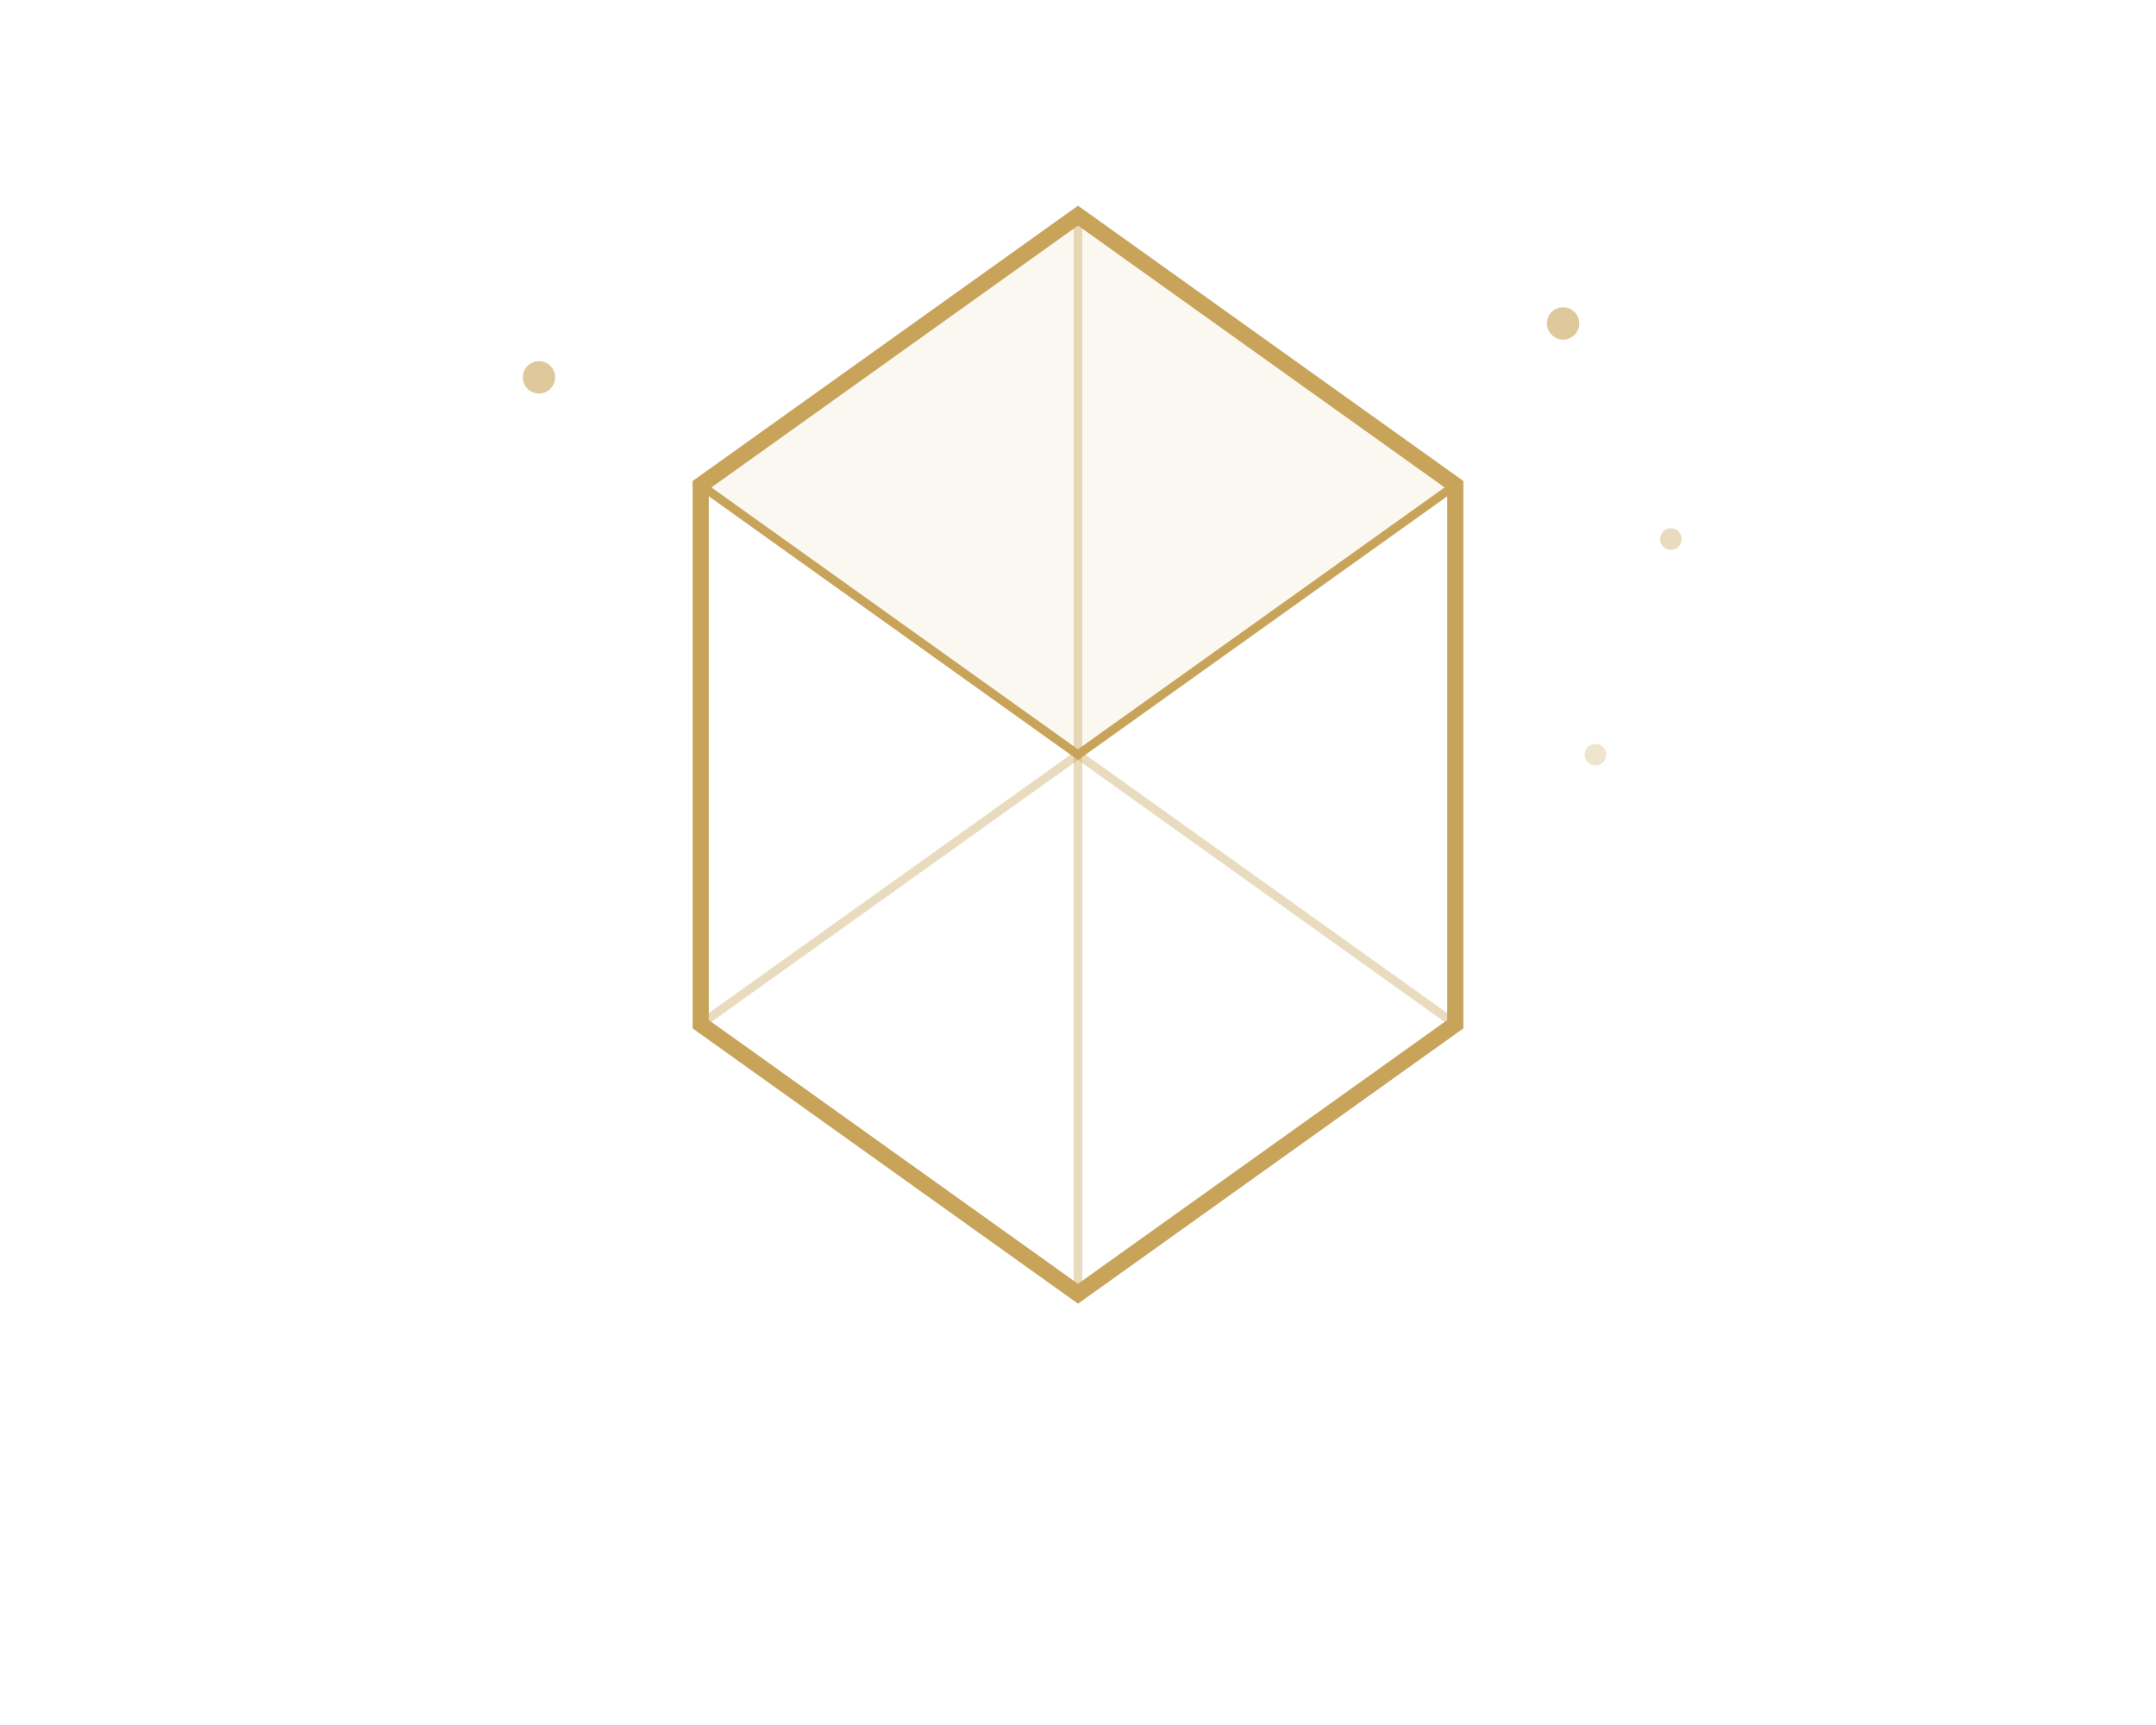
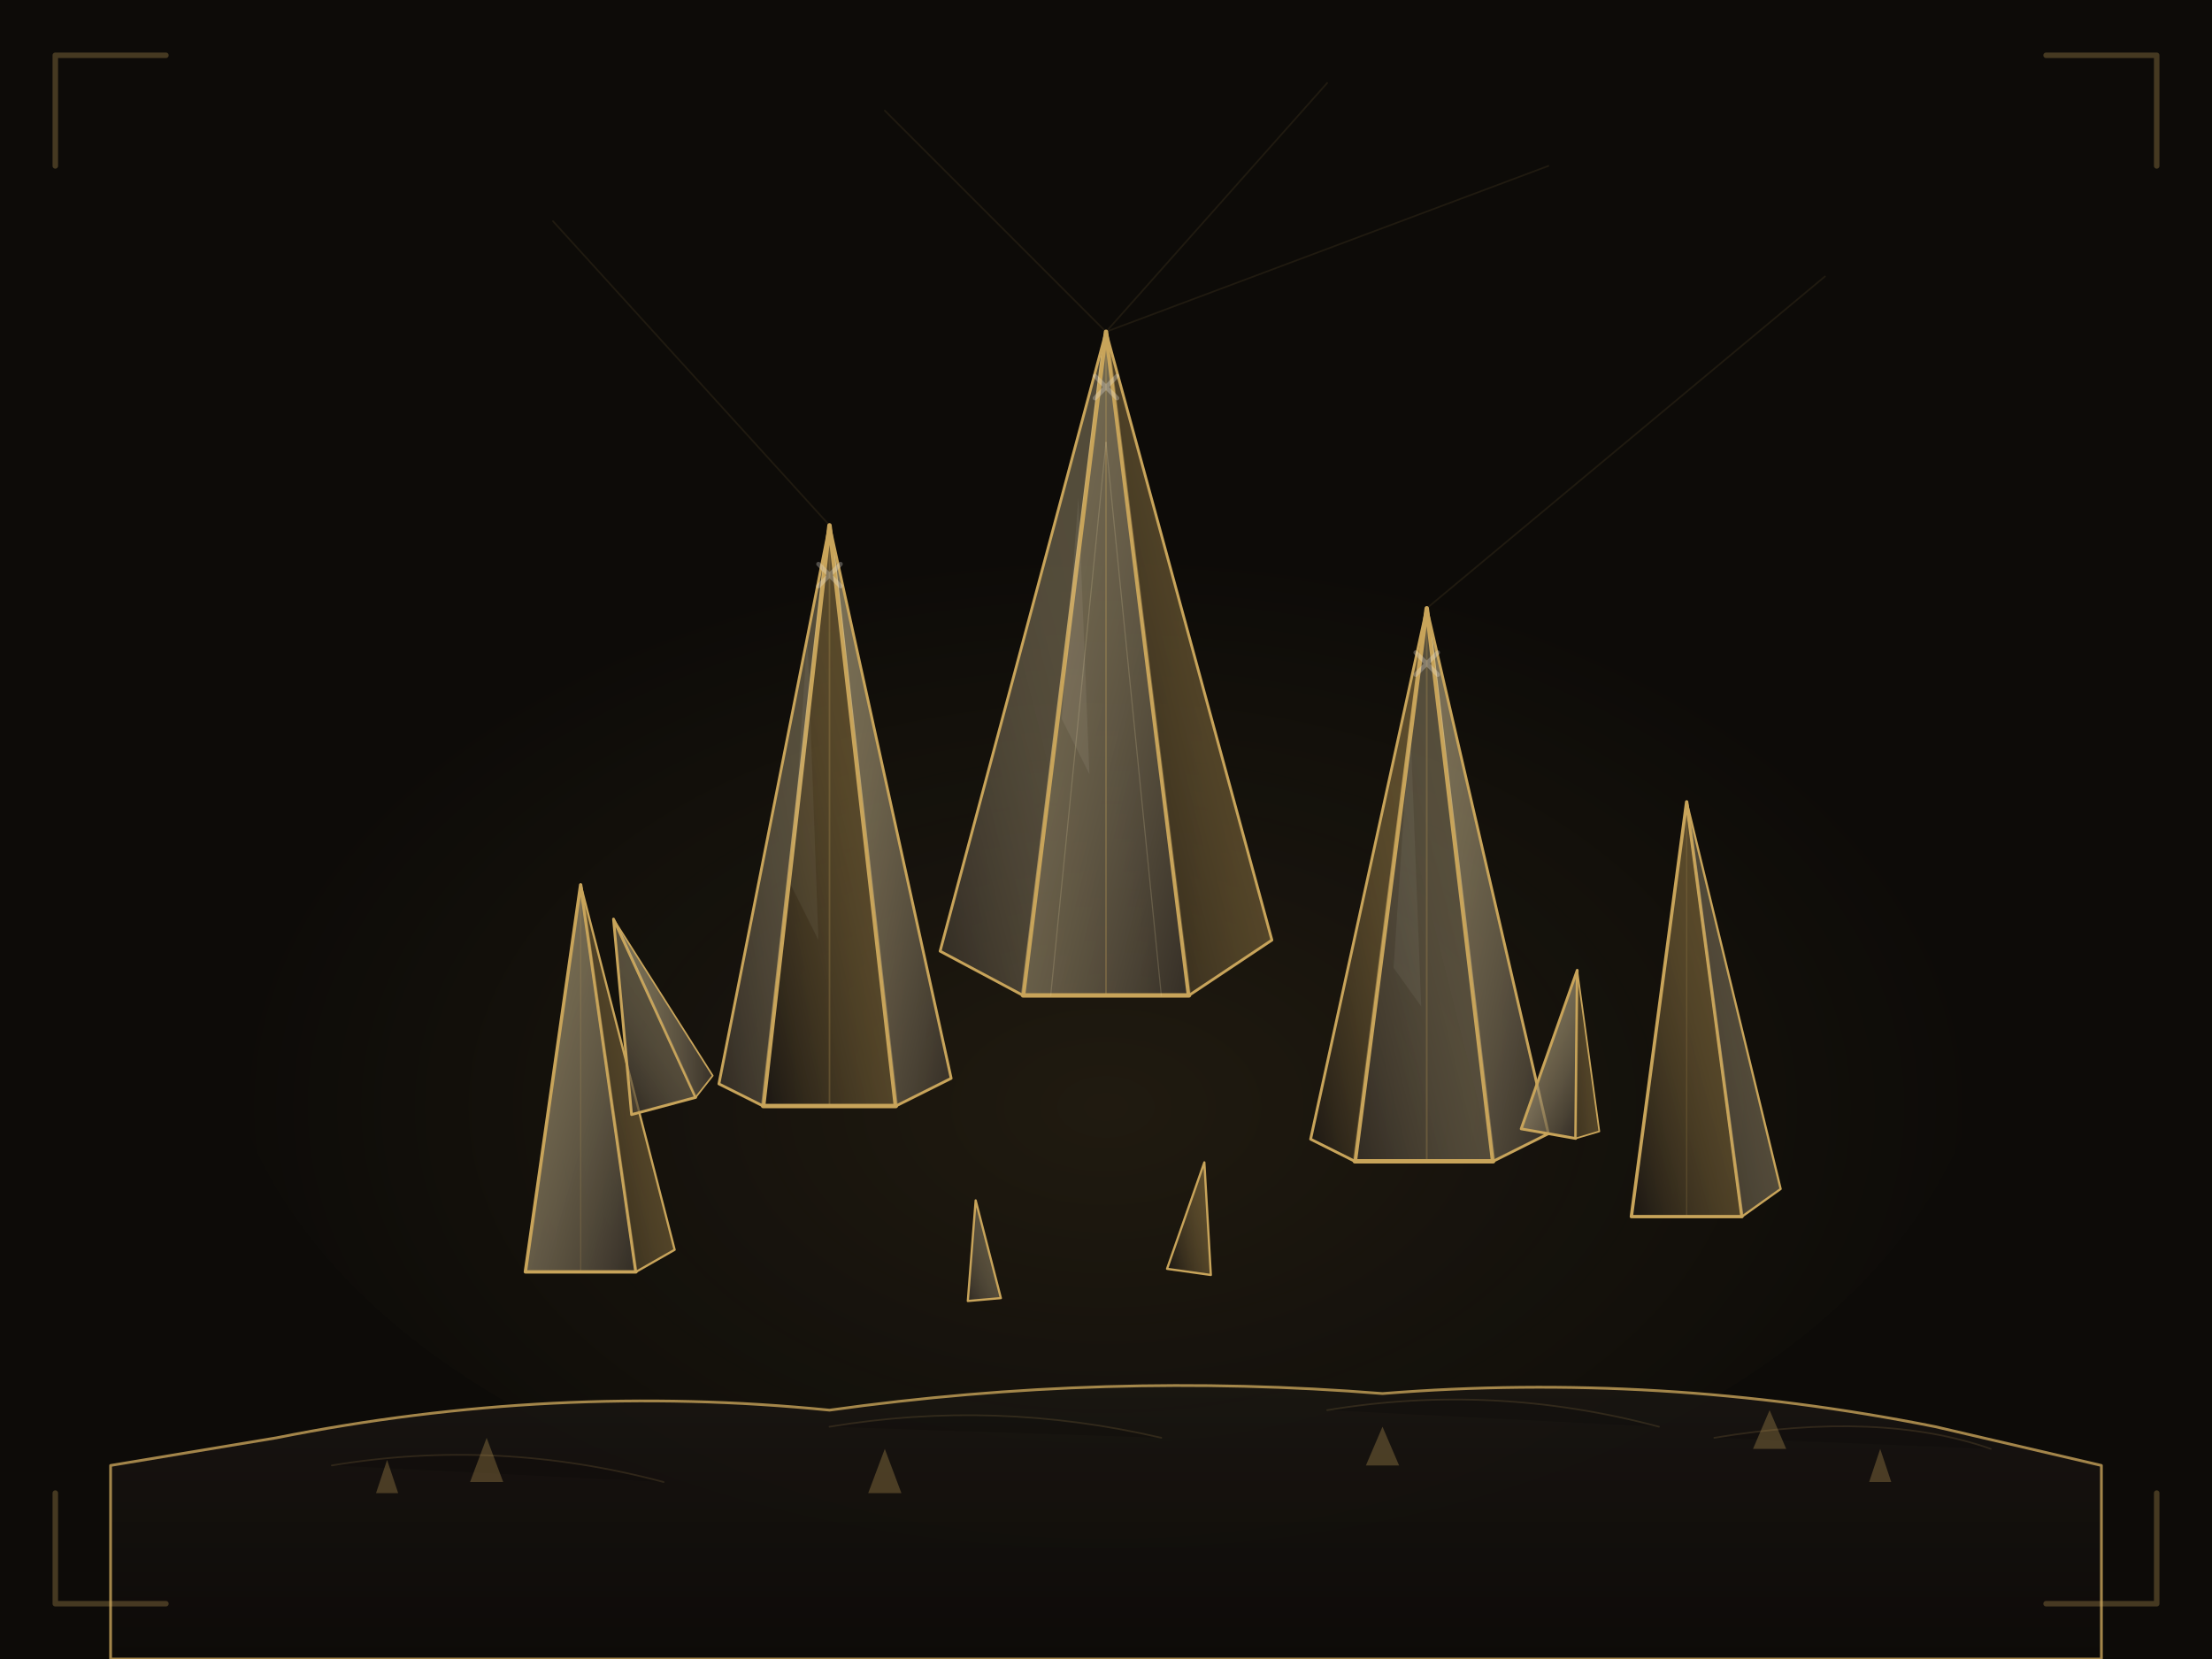
- <svg xmlns="http://www.w3.org/2000/svg" viewBox="0 0 200 160">
-   <polygon points="100,20 135,45 135,95 100,120 65,95 65,45" stroke="#c8a45a" stroke-width="1.5" fill="none" />
-   <line x1="100" y1="20" x2="100" y2="120" stroke="#c8a45a" stroke-width="0.8" opacity="0.4" />
-   <line x1="65" y1="45" x2="135" y2="95" stroke="#c8a45a" stroke-width="0.8" opacity="0.4" />
-   <line x1="135" y1="45" x2="65" y2="95" stroke="#c8a45a" stroke-width="0.8" opacity="0.4" />
-   <polygon points="100,20 135,45 100,70 65,45" stroke="#c8a45a" stroke-width="0.8" fill="#c8a45a" fill-opacity="0.08" />
-   <circle cx="145" cy="30" r="1.5" fill="#c8a45a" opacity="0.6" />
-   <circle cx="155" cy="50" r="1" fill="#c8a45a" opacity="0.4" />
-   <circle cx="50" cy="35" r="1.5" fill="#c8a45a" opacity="0.6" />
-   <circle cx="148" cy="70" r="1" fill="#c8a45a" opacity="0.3" />
+ <svg xmlns="http://www.w3.org/2000/svg" viewBox="0 0 400 300" stroke-linecap="round" stroke-linejoin="round">
+   <defs>
+     <linearGradient id="crystalGrad1" x1="0%" y1="0%" x2="100%" y2="100%">
+       <stop offset="0%" stop-color="#e8d5a3" stop-opacity="0.5" />
+       <stop offset="100%" stop-color="#3a332b" stop-opacity="0.8" />
+     </linearGradient>
+     <linearGradient id="crystalGrad2" x1="100%" y1="0%" x2="0%" y2="100%">
+       <stop offset="0%" stop-color="#c8a45a" stop-opacity="0.4" />
+       <stop offset="100%" stop-color="#1a1612" stop-opacity="0.9" />
+     </linearGradient>
+     <linearGradient id="crystalGrad3" x1="0%" y1="100%" x2="100%" y2="0%">
+       <stop offset="0%" stop-color="#3a332b" stop-opacity="0.7" />
+       <stop offset="100%" stop-color="#e8d5a3" stop-opacity="0.3" />
+     </linearGradient>
+     <radialGradient id="crystalGlow" cx="50%" cy="60%" r="50%">
+       <stop offset="0%" stop-color="#c8a45a" stop-opacity="0.1" />
+       <stop offset="100%" stop-color="#c8a45a" stop-opacity="0" />
+     </radialGradient>
+     <linearGradient id="groundGrad2" x1="0%" y1="0%" x2="0%" y2="100%">
+       <stop offset="0%" stop-color="#1a1612" />
+       <stop offset="100%" stop-color="#0d0b08" />
+     </linearGradient>
+   </defs>
+   <rect width="400" height="300" fill="#0d0b08" />
+   <ellipse cx="200" cy="180" rx="160" ry="100" fill="url(#crystalGlow)" />
+   <path d="M50,260 Q100,250 150,255 Q200,248 250,252 Q300,248 350,258 L380,265 L380,300 L20,300 L20,265 Z" fill="url(#groundGrad2)" stroke="#c8a45a" stroke-width="0.5" opacity="0.8" />
+   <g stroke="#c8a45a" stroke-width="0.3" opacity="0.15">
+     <path d="M60,265 Q90,260 120,268" />
+     <path d="M150,258 Q180,253 210,260" />
+     <path d="M240,255 Q270,250 300,258" />
+     <path d="M310,260 Q340,255 360,262" />
+   </g>
+   <g>
+     <polygon points="200,60 185,180 215,180" fill="url(#crystalGrad1)" stroke="#c8a45a" stroke-width="0.8" />
+     <polygon points="200,60 215,180 230,170" fill="url(#crystalGrad2)" stroke="#c8a45a" stroke-width="0.5" />
+     <polygon points="200,60 185,180 170,172" fill="url(#crystalGrad3)" stroke="#c8a45a" stroke-width="0.5" />
+     <line x1="200" y1="60" x2="200" y2="180" stroke="#c8a45a" stroke-width="0.3" opacity="0.3" />
+     <line x1="200" y1="80" x2="190" y2="180" stroke="#e8d5a3" stroke-width="0.2" opacity="0.2" />
+     <line x1="200" y1="80" x2="210" y2="180" stroke="#e8d5a3" stroke-width="0.2" opacity="0.2" />
+     <path d="M195,90 L192,130 L197,140 L195,90" fill="#ede8dd" opacity="0.08" />
+   </g>
+   <g>
+     <polygon points="150,95 138,200 162,200" fill="url(#crystalGrad2)" stroke="#c8a45a" stroke-width="0.8" />
+     <polygon points="150,95 162,200 172,195" fill="url(#crystalGrad1)" stroke="#c8a45a" stroke-width="0.5" />
+     <polygon points="150,95 138,200 130,196" fill="url(#crystalGrad3)" stroke="#c8a45a" stroke-width="0.5" />
+     <line x1="150" y1="95" x2="150" y2="200" stroke="#c8a45a" stroke-width="0.3" opacity="0.25" />
+     <path d="M146,115 L143,160 L148,170 L146,115" fill="#ede8dd" opacity="0.06" />
+   </g>
+   <g>
+     <polygon points="258,110 245,210 270,210" fill="url(#crystalGrad3)" stroke="#c8a45a" stroke-width="0.8" />
+     <polygon points="258,110 270,210 280,205" fill="url(#crystalGrad1)" stroke="#c8a45a" stroke-width="0.5" />
+     <polygon points="258,110 245,210 237,206" fill="url(#crystalGrad2)" stroke="#c8a45a" stroke-width="0.5" />
+     <line x1="258" y1="110" x2="258" y2="210" stroke="#c8a45a" stroke-width="0.3" opacity="0.25" />
+     <path d="M255,130 L252,175 L257,182 L255,130" fill="#ede8dd" opacity="0.06" />
+   </g>
+   <g>
+     <polygon points="105,160 95,230 115,230" fill="url(#crystalGrad1)" stroke="#c8a45a" stroke-width="0.6" />
+     <polygon points="105,160 115,230 122,226" fill="url(#crystalGrad2)" stroke="#c8a45a" stroke-width="0.4" />
+     <line x1="105" y1="160" x2="105" y2="230" stroke="#c8a45a" stroke-width="0.2" opacity="0.2" />
+   </g>
+   <g>
+     <polygon points="305,145 295,220 315,220" fill="url(#crystalGrad2)" stroke="#c8a45a" stroke-width="0.6" />
+     <polygon points="305,145 315,220 322,215" fill="url(#crystalGrad3)" stroke="#c8a45a" stroke-width="0.4" />
+     <line x1="305" y1="145" x2="305" y2="220" stroke="#c8a45a" stroke-width="0.2" opacity="0.2" />
+   </g>
+   <g transform="translate(120,200) rotate(-15)">
+     <polygon points="0,-35 -6,0 6,0" fill="url(#crystalGrad3)" stroke="#c8a45a" stroke-width="0.5" />
+     <polygon points="0,-35 6,0 10,-3" fill="url(#crystalGrad1)" stroke="#c8a45a" stroke-width="0.3" />
+   </g>
+   <g transform="translate(280,205) rotate(10)">
+     <polygon points="0,-30 -5,0 5,0" fill="url(#crystalGrad1)" stroke="#c8a45a" stroke-width="0.5" />
+     <polygon points="0,-30 5,0 9,-2" fill="url(#crystalGrad2)" stroke="#c8a45a" stroke-width="0.3" />
+   </g>
+   <g transform="translate(215,230) rotate(8)">
+     <polygon points="0,-20 -4,0 4,0" fill="url(#crystalGrad2)" stroke="#c8a45a" stroke-width="0.4" />
+   </g>
+   <g transform="translate(178,235) rotate(-5)">
+     <polygon points="0,-18 -3,0 3,0" fill="url(#crystalGrad3)" stroke="#c8a45a" stroke-width="0.4" />
+   </g>
+   <g fill="#c8a45a" opacity="0.3">
+     <polygon points="88,260 85,268 91,268" />
+     <polygon points="320,255 317,262 323,262" />
+     <polygon points="160,262 157,270 163,270" />
+     <polygon points="250,258 247,265 253,265" />
+     <polygon points="340,262 338,268 342,268" />
+     <polygon points="70,264 68,270 72,270" />
+   </g>
+   <g stroke="#ede8dd" stroke-width="0.8" opacity="0.3">
+     <line x1="198" y1="68" x2="202" y2="72" />
+     <line x1="202" y1="68" x2="198" y2="72" />
+     <line x1="148" y1="102" x2="152" y2="106" />
+     <line x1="152" y1="102" x2="148" y2="106" />
+     <line x1="256" y1="118" x2="260" y2="122" />
+     <line x1="260" y1="118" x2="256" y2="122" />
+   </g>
+   <g stroke="#c8a45a" stroke-width="0.3" opacity="0.1">
+     <line x1="200" y1="60" x2="160" y2="20" />
+     <line x1="200" y1="60" x2="240" y2="15" />
+     <line x1="200" y1="60" x2="280" y2="30" />
+     <line x1="150" y1="95" x2="100" y2="40" />
+     <line x1="258" y1="110" x2="330" y2="50" />
+   </g>
+   <path d="M10,10 L30,10 M10,10 L10,30" stroke="#c8a45a" stroke-width="1" opacity="0.3" />
+   <path d="M390,10 L370,10 M390,10 L390,30" stroke="#c8a45a" stroke-width="1" opacity="0.3" />
+   <path d="M10,290 L30,290 M10,290 L10,270" stroke="#c8a45a" stroke-width="1" opacity="0.3" />
+   <path d="M390,290 L370,290 M390,290 L390,270" stroke="#c8a45a" stroke-width="1" opacity="0.3" />
</svg>
